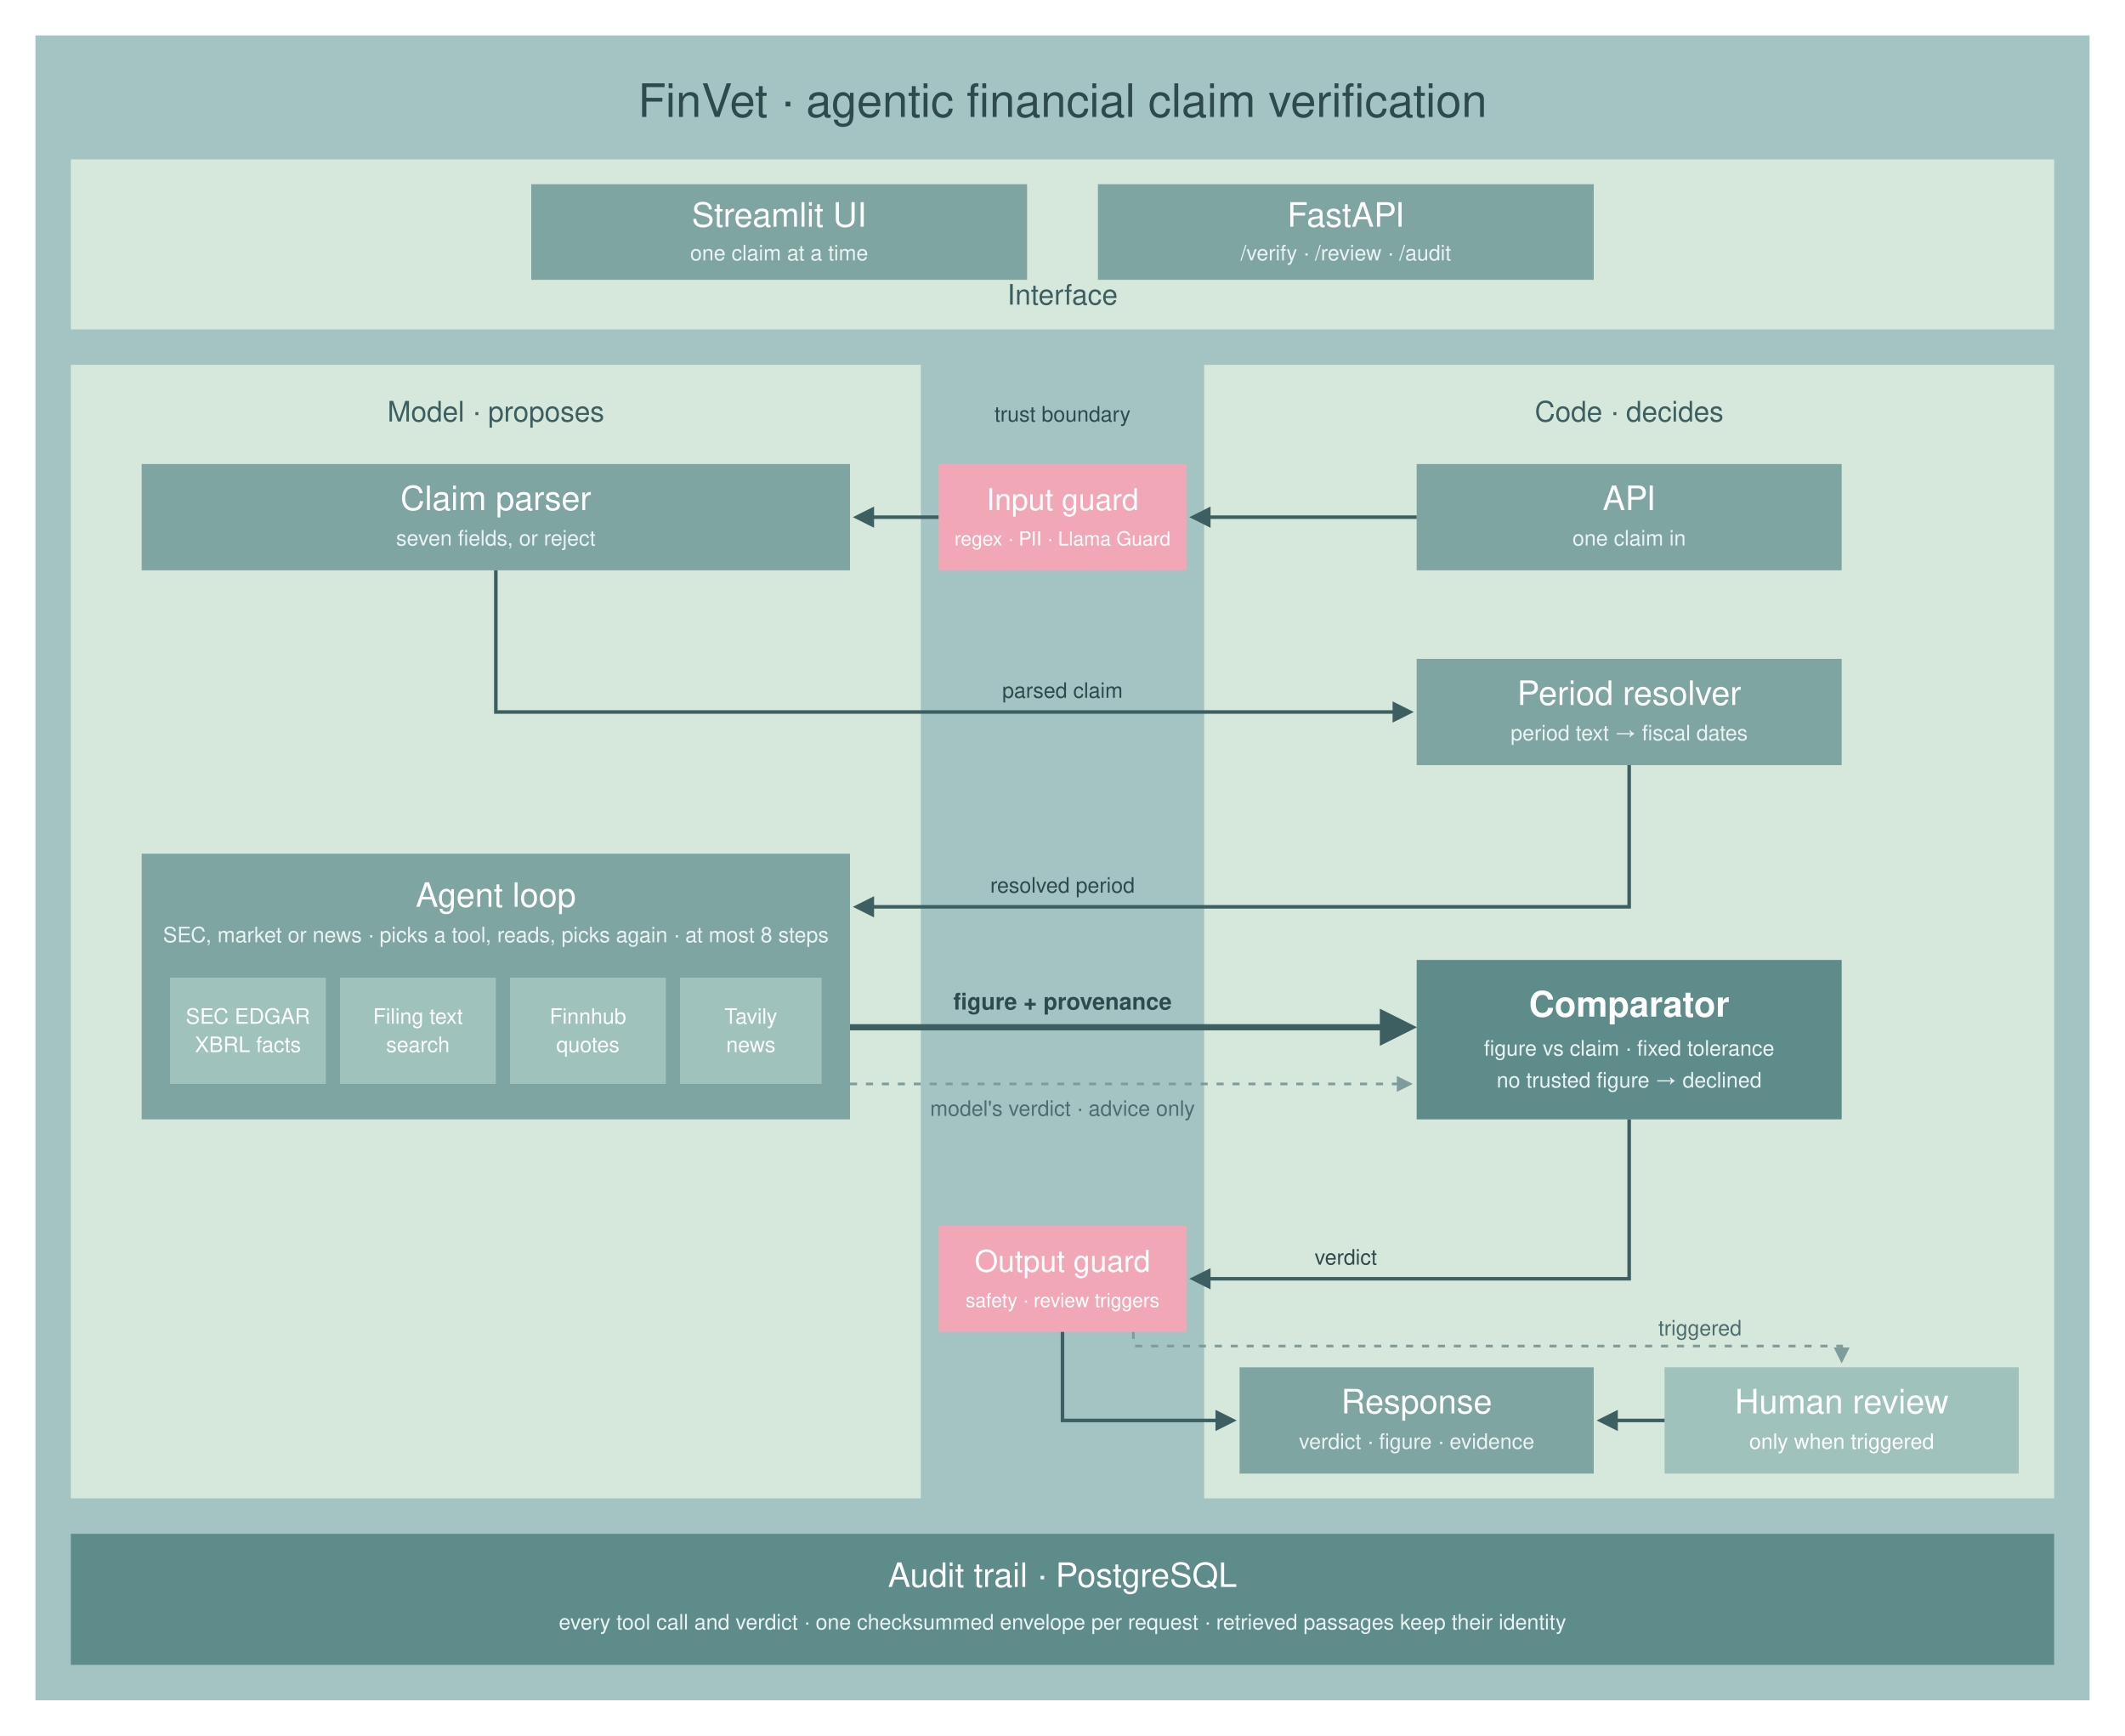
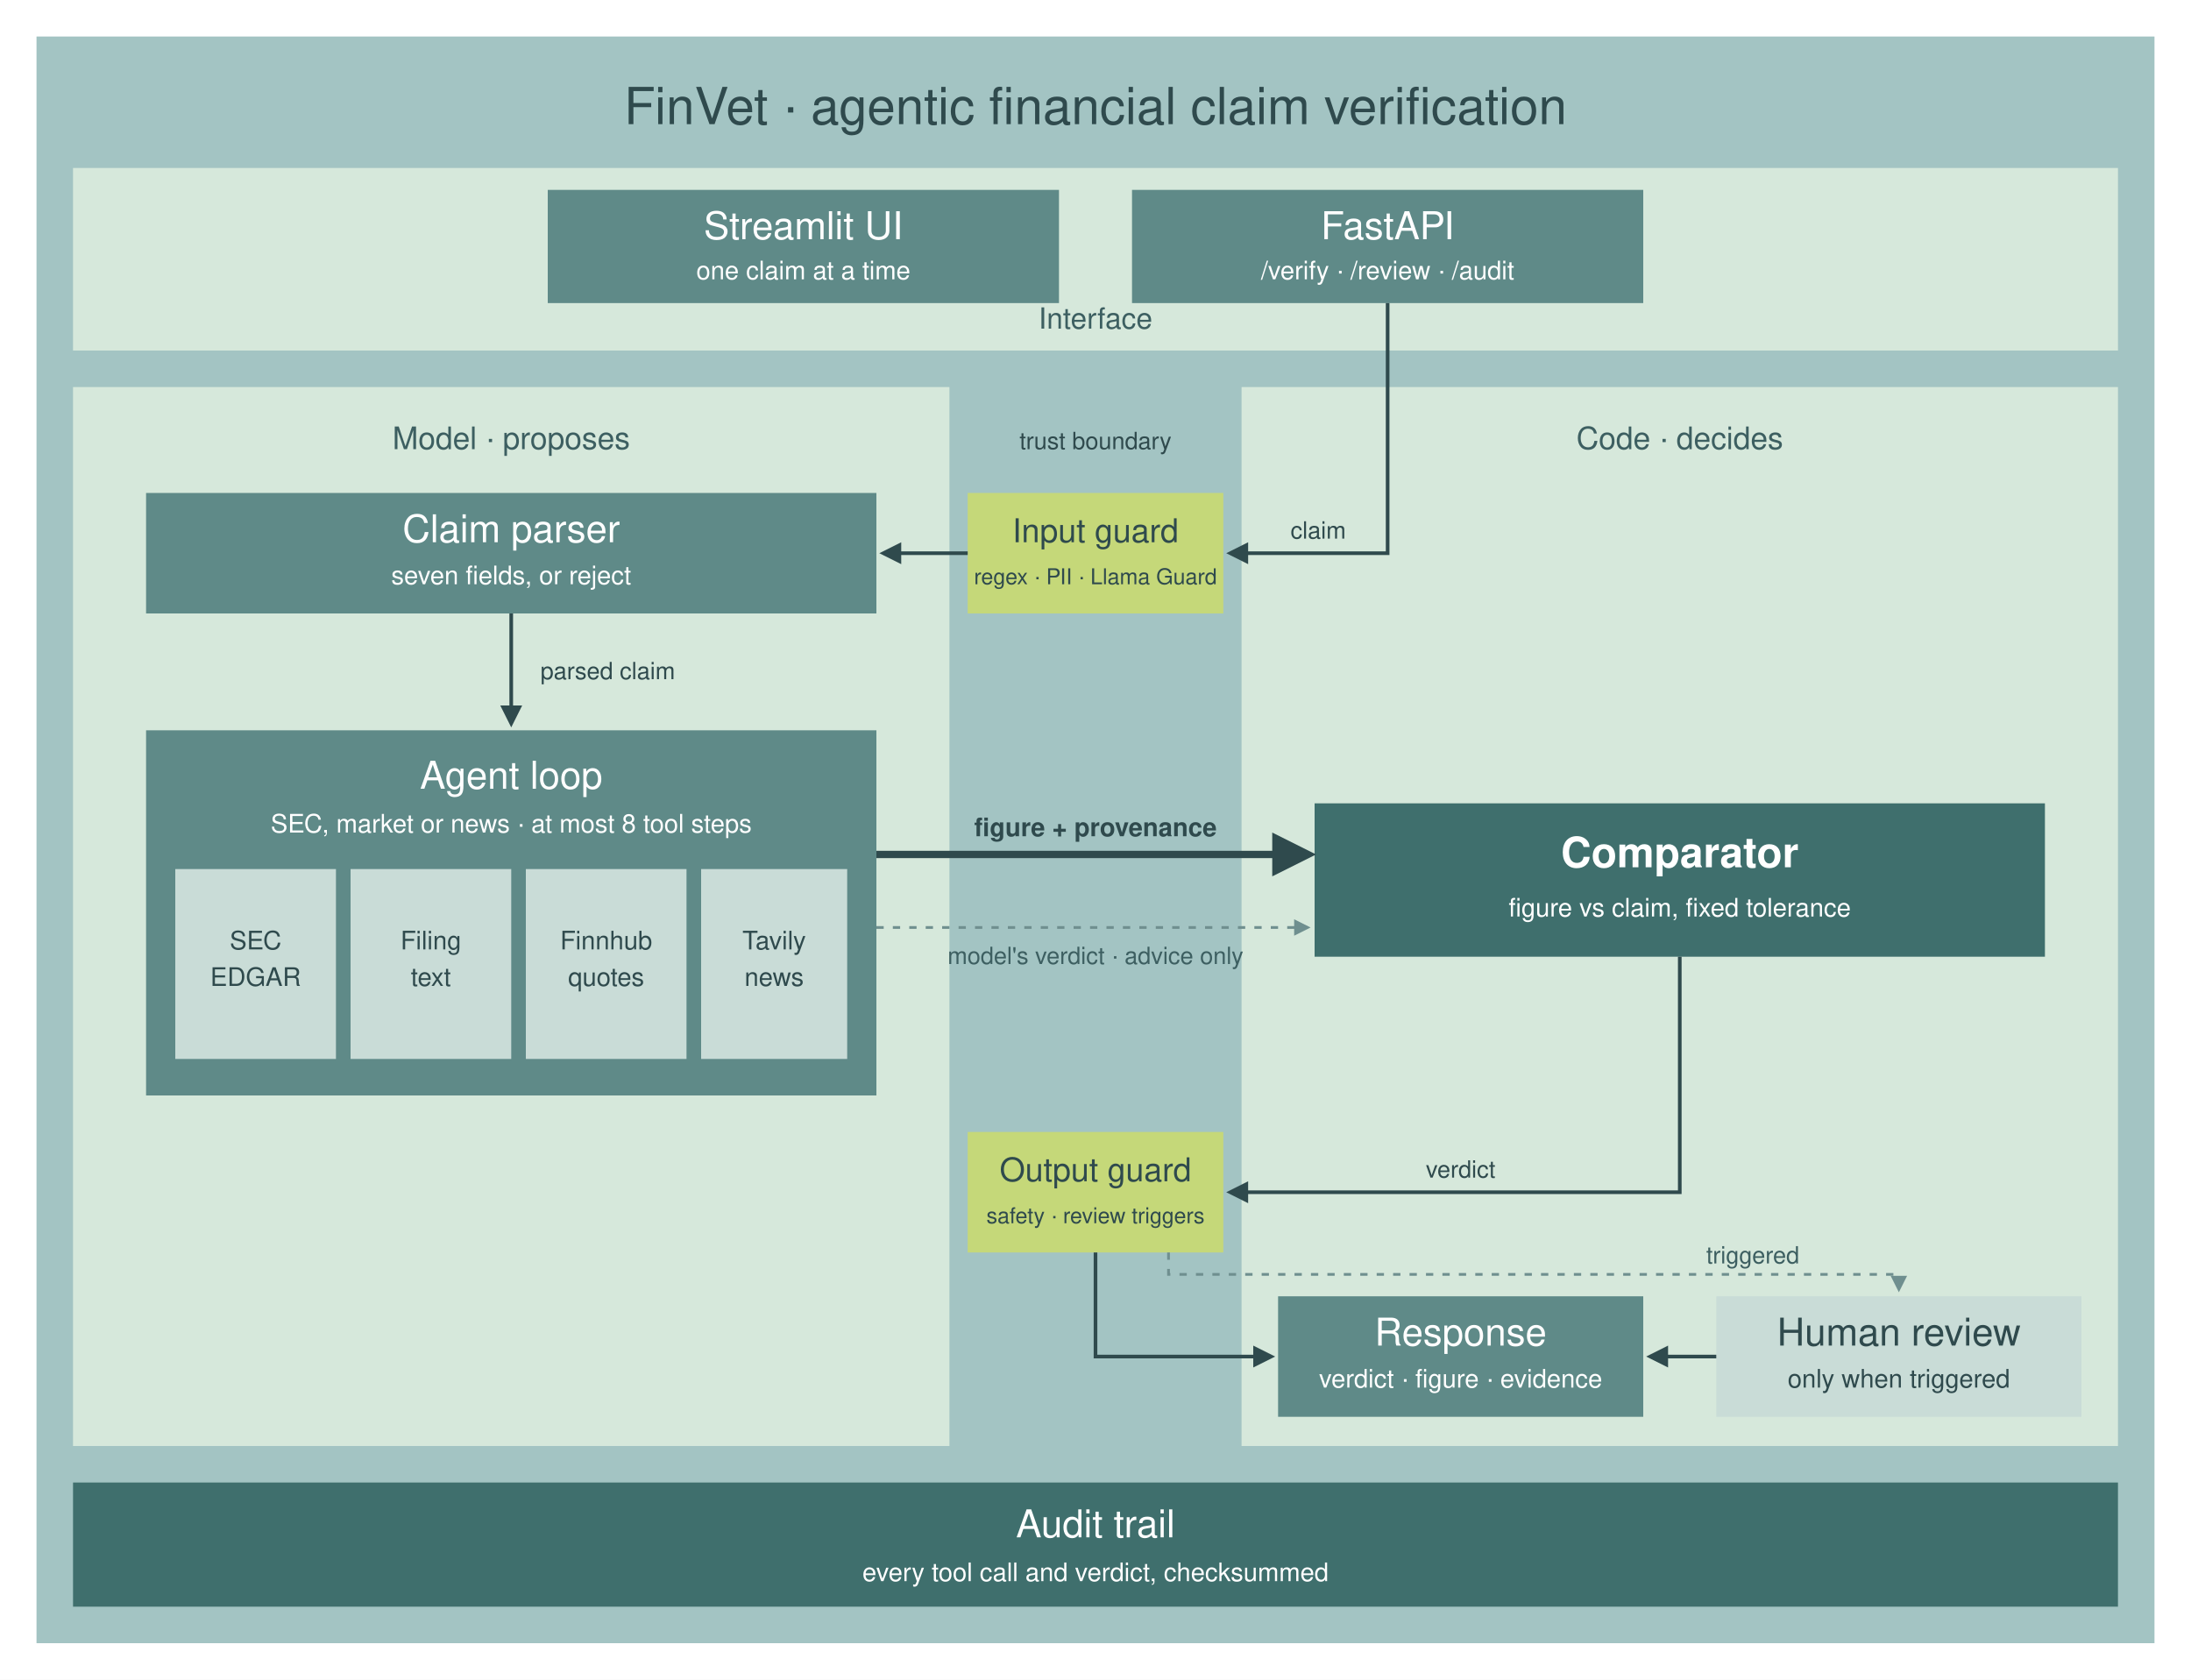
- <svg xmlns="http://www.w3.org/2000/svg" viewBox="0 0 1200 980" role="img" aria-label="FinVet system overview. Two panels, the model that proposes and the code that decides, with the guards in the gap between them. A claim enters through the API and the input guard, the model parses it, code resolves the period, the model runs the agent loop over its sources, code computes the verdict from the retrieved figure, the output guard checks it, a human is consulted only when triggered, and the audit trail at the base records every step." font-family="Helvetica Neue, Helvetica, Arial, sans-serif">
+ <svg xmlns="http://www.w3.org/2000/svg" viewBox="0 0 1200 920" role="img" aria-label="FinVet system overview. The model panel holds the claim parser and the agent loop with its four sources; the code panel holds the comparator, the response and the human review; the input and output guards sit in the gap between them; the interface is the band at the top and the audit trail the base." font-family="Helvetica Neue, Helvetica, Arial, sans-serif">
  <defs>
    <marker id="t" viewBox="0 0 10 10" refX="8" refY="5" markerWidth="6" markerHeight="6" orient="auto-start-reverse">
-       <path d="M0,0 L10,5 L0,10 z" fill="#3d5f61" />
+       <path d="M0,0 L10,5 L0,10 z" fill="#2f4a4d" />
    </marker>
    <marker id="w" viewBox="0 0 10 10" refX="8" refY="5" markerWidth="6" markerHeight="6" orient="auto-start-reverse">
-       <path d="M0,0 L10,5 L0,10 z" fill="#7f9c9c" />
+       <path d="M0,0 L10,5 L0,10 z" fill="#6f8f8f" />
    </marker>
  </defs>
-   <rect width="1200" height="980" fill="#ffffff" />
-   <rect x="20" y="20" width="1160" height="940" fill="#a3c4c3" />
-   <text x="600" y="66" text-anchor="middle" font-size="26" fill="#2f4a4d">FinVet · agentic financial claim verification</text>
-   <rect x="40" y="90" width="1120" height="96" fill="#d6e8db" />
-   <text x="600" y="172" text-anchor="middle" font-size="16" fill="#3d5f61">Interface</text>
-   <rect x="300" y="104" width="280" height="54" fill="#7fa5a3" />
-   <text x="440" y="128" text-anchor="middle" font-size="19" fill="#ffffff">Streamlit UI</text>
-   <text x="440" y="147" text-anchor="middle" font-size="12" fill="#eaf3f1">one claim at a time</text>
-   <rect x="620" y="104" width="280" height="54" fill="#7fa5a3" />
-   <text x="760" y="128" text-anchor="middle" font-size="19" fill="#ffffff">FastAPI</text>
-   <text x="760" y="147" text-anchor="middle" font-size="12" fill="#eaf3f1">/verify · /review · /audit</text>
-   <rect x="40" y="206" width="480" height="640" fill="#d6e8db" />
-   <text x="280" y="238" text-anchor="middle" font-size="16" fill="#3d5f61">Model · proposes</text>
-   <rect x="680" y="206" width="480" height="640" fill="#d6e8db" />
-   <text x="920" y="238" text-anchor="middle" font-size="16" fill="#3d5f61">Code · decides</text>
-   <text x="600" y="238" text-anchor="middle" font-size="12" fill="#2f4a4d">trust boundary</text>
-   <rect x="800" y="262" width="240" height="60" fill="#7fa5a3" />
-   <text x="920" y="288" text-anchor="middle" font-size="19" fill="#ffffff">API</text>
-   <text x="920" y="308" text-anchor="middle" font-size="12" fill="#eaf3f1">one claim in</text>
-   <rect x="530" y="262" width="140" height="60" fill="#f2a7b6" />
-   <text x="600" y="288" text-anchor="middle" font-size="17" fill="#ffffff">Input guard</text>
-   <text x="600" y="308" text-anchor="middle" font-size="11" fill="#ffffff">regex · PII · Llama Guard</text>
-   <rect x="80" y="262" width="400" height="60" fill="#7fa5a3" />
-   <text x="280" y="288" text-anchor="middle" font-size="19" fill="#ffffff">Claim parser</text>
-   <text x="280" y="308" text-anchor="middle" font-size="12" fill="#eaf3f1">seven fields, or reject</text>
-   <path d="M800,292 H674" stroke="#3d5f61" stroke-width="2" fill="none" marker-end="url(#t)" />
-   <path d="M530,292 H484" stroke="#3d5f61" stroke-width="2" fill="none" marker-end="url(#t)" />
-   <rect x="800" y="372" width="240" height="60" fill="#7fa5a3" />
-   <text x="920" y="398" text-anchor="middle" font-size="19" fill="#ffffff">Period resolver</text>
-   <text x="920" y="418" text-anchor="middle" font-size="12" fill="#eaf3f1">period text → fiscal dates</text>
-   <path d="M280,322 V402 H796" stroke="#3d5f61" stroke-width="2" fill="none" marker-end="url(#t)" />
-   <text x="600" y="394" text-anchor="middle" font-size="12" fill="#2f4a4d">parsed claim</text>
-   <rect x="80" y="482" width="400" height="150" fill="#7fa5a3" />
-   <text x="280" y="512" text-anchor="middle" font-size="19" fill="#ffffff">Agent loop</text>
-   <text x="280" y="532" text-anchor="middle" font-size="12" fill="#eaf3f1">SEC, market or news · picks a tool, reads, picks again · at most 8 steps</text>
-   <g fill="#9fc2bc">
-     <rect x="96" y="552" width="88" height="60" />
-     <rect x="192" y="552" width="88" height="60" />
-     <rect x="288" y="552" width="88" height="60" />
-     <rect x="384" y="552" width="80" height="60" />
+   <rect width="1200" height="920" fill="#ffffff" />
+   <rect x="20" y="20" width="1160" height="880" fill="#a3c4c3" />
+   <text x="600" y="68" text-anchor="middle" font-size="28" fill="#2f4a4d">FinVet · agentic financial claim verification</text>
+   <rect x="40" y="92" width="1120" height="100" fill="#d6e8db" />
+   <text x="600" y="180" text-anchor="middle" font-size="16" fill="#3d5f61">Interface</text>
+   <rect x="300" y="104" width="280" height="62" fill="#5f8a88" />
+   <text x="440" y="131" text-anchor="middle" font-size="21" fill="#ffffff">Streamlit UI</text>
+   <text x="440" y="153" text-anchor="middle" font-size="14" fill="#ffffff">one claim at a time</text>
+   <rect x="620" y="104" width="280" height="62" fill="#5f8a88" />
+   <text x="760" y="131" text-anchor="middle" font-size="21" fill="#ffffff">FastAPI</text>
+   <text x="760" y="153" text-anchor="middle" font-size="14" fill="#ffffff">/verify · /review · /audit</text>
+   <rect x="40" y="212" width="480" height="580" fill="#d6e8db" />
+   <text x="280" y="246" text-anchor="middle" font-size="17" fill="#3d5f61">Model · proposes</text>
+   <rect x="680" y="212" width="480" height="580" fill="#d6e8db" />
+   <text x="920" y="246" text-anchor="middle" font-size="17" fill="#3d5f61">Code · decides</text>
+   <text x="600" y="246" text-anchor="middle" font-size="13" fill="#2f4a4d">trust boundary</text>
+   <rect x="530" y="270" width="140" height="66" fill="#c5d879" />
+   <text x="600" y="297" text-anchor="middle" font-size="18" fill="#2f4a4d">Input guard</text>
+   <text x="600" y="320" text-anchor="middle" font-size="12" fill="#2f4a4d">regex · PII · Llama Guard</text>
+   <path d="M760,166 V303 H674" stroke="#2f4a4d" stroke-width="2" fill="none" marker-end="url(#t)" />
+   <text x="722" y="295" text-anchor="middle" font-size="13" fill="#2f4a4d">claim</text>
+   <rect x="80" y="270" width="400" height="66" fill="#5f8a88" />
+   <text x="280" y="297" text-anchor="middle" font-size="21" fill="#ffffff">Claim parser</text>
+   <text x="280" y="320" text-anchor="middle" font-size="14" fill="#ffffff">seven fields, or reject</text>
+   <path d="M530,303 H484" stroke="#2f4a4d" stroke-width="2" fill="none" marker-end="url(#t)" />
+   <rect x="80" y="400" width="400" height="200" fill="#5f8a88" />
+   <text x="280" y="432" text-anchor="middle" font-size="21" fill="#ffffff">Agent loop</text>
+   <text x="280" y="456" text-anchor="middle" font-size="14" fill="#ffffff">SEC, market or news · at most 8 tool steps</text>
+   <g fill="#c9dcd7">
+     <rect x="96" y="476" width="88" height="104" />
+     <rect x="192" y="476" width="88" height="104" />
+     <rect x="288" y="476" width="88" height="104" />
+     <rect x="384" y="476" width="80" height="104" />
  </g>
-   <g font-size="12" fill="#ffffff" text-anchor="middle">
-     <text x="140" y="578">SEC EDGAR</text>
-     <text x="140" y="594">XBRL facts</text>
-     <text x="236" y="578">Filing text</text>
-     <text x="236" y="594">search</text>
-     <text x="332" y="578">Finnhub</text>
-     <text x="332" y="594">quotes</text>
-     <text x="424" y="578">Tavily</text>
-     <text x="424" y="594">news</text>
+   <g font-size="14" fill="#2f4a4d" text-anchor="middle">
+     <text x="140" y="520">SEC</text>
+     <text x="140" y="540">EDGAR</text>
+     <text x="236" y="520">Filing</text>
+     <text x="236" y="540">text</text>
+     <text x="332" y="520">Finnhub</text>
+     <text x="332" y="540">quotes</text>
+     <text x="424" y="520">Tavily</text>
+     <text x="424" y="540">news</text>
  </g>
-   <path d="M920,432 V512 H484" stroke="#3d5f61" stroke-width="2" fill="none" marker-end="url(#t)" />
-   <text x="600" y="504" text-anchor="middle" font-size="12" fill="#2f4a4d">resolved period</text>
-   <rect x="800" y="542" width="240" height="90" fill="#5e8c8a" />
-   <text x="920" y="574" text-anchor="middle" font-size="20" font-weight="bold" fill="#ffffff">Comparator</text>
-   <text x="920" y="596" text-anchor="middle" font-size="12" fill="#eaf3f1">figure vs claim · fixed tolerance</text>
-   <text x="920" y="614" text-anchor="middle" font-size="12" fill="#eaf3f1">no trusted figure → declined</text>
-   <path d="M480,580 H796" stroke="#3d5f61" stroke-width="3.5" fill="none" marker-end="url(#t)" />
-   <text x="600" y="570" text-anchor="middle" font-size="13" font-weight="bold" fill="#2f4a4d">figure + provenance</text>
-   <path d="M480,612 H796" stroke="#7f9c9c" stroke-width="1.5" stroke-dasharray="4 5" fill="none" marker-end="url(#w)" />
-   <text x="600" y="630" text-anchor="middle" font-size="12" fill="#4f6d6f">model's verdict · advice only</text>
-   <rect x="530" y="692" width="140" height="60" fill="#f2a7b6" />
-   <text x="600" y="718" text-anchor="middle" font-size="17" fill="#ffffff">Output guard</text>
-   <text x="600" y="738" text-anchor="middle" font-size="11" fill="#ffffff">safety · review triggers</text>
-   <path d="M920,632 V722 H674" stroke="#3d5f61" stroke-width="2" fill="none" marker-end="url(#t)" />
-   <text x="760" y="714" text-anchor="middle" font-size="12" fill="#2f4a4d">verdict</text>
-   <rect x="700" y="772" width="200" height="60" fill="#7fa5a3" />
-   <text x="800" y="798" text-anchor="middle" font-size="19" fill="#ffffff">Response</text>
-   <text x="800" y="818" text-anchor="middle" font-size="12" fill="#eaf3f1">verdict · figure · evidence</text>
-   <rect x="940" y="772" width="200" height="60" fill="#9fc2bc" />
-   <text x="1040" y="798" text-anchor="middle" font-size="19" fill="#ffffff">Human review</text>
-   <text x="1040" y="818" text-anchor="middle" font-size="12" fill="#ffffff">only when triggered</text>
-   <path d="M600,752 V802 H696" stroke="#3d5f61" stroke-width="2" fill="none" marker-end="url(#t)" />
-   <path d="M640,752 V760 H1040 V768" stroke="#7f9c9c" stroke-width="1.5" stroke-dasharray="4 5" fill="none" marker-end="url(#w)" />
-   <text x="960" y="754" text-anchor="middle" font-size="12" fill="#4f6d6f">triggered</text>
-   <path d="M940,802 H904" stroke="#3d5f61" stroke-width="2" fill="none" marker-end="url(#t)" />
-   <rect x="40" y="866" width="1120" height="74" fill="#5e8c8a" />
-   <text x="600" y="896" text-anchor="middle" font-size="19" fill="#ffffff">Audit trail · PostgreSQL</text>
-   <text x="600" y="920" text-anchor="middle" font-size="12" fill="#eaf3f1">every tool call and verdict · one checksummed envelope per request · retrieved passages keep their identity</text>
+   <path d="M280,336 V396" stroke="#2f4a4d" stroke-width="2" fill="none" marker-end="url(#t)" />
+   <text x="296" y="372" text-anchor="start" font-size="13" fill="#2f4a4d">parsed claim</text>
+   <rect x="720" y="440" width="400" height="84" fill="#3f6f6d" />
+   <text x="920" y="475" text-anchor="middle" font-size="23" font-weight="bold" fill="#ffffff">Comparator</text>
+   <text x="920" y="502" text-anchor="middle" font-size="14" fill="#ffffff">figure vs claim, fixed tolerance</text>
+   <path d="M480,468 H716" stroke="#2f4a4d" stroke-width="4" fill="none" marker-end="url(#t)" />
+   <text x="600" y="458" text-anchor="middle" font-size="14" font-weight="bold" fill="#2f4a4d">figure + provenance</text>
+   <path d="M480,508 H716" stroke="#6f8f8f" stroke-width="1.5" stroke-dasharray="4 5" fill="none" marker-end="url(#w)" />
+   <text x="600" y="528" text-anchor="middle" font-size="13" fill="#3d5f61">model's verdict · advice only</text>
+   <rect x="530" y="620" width="140" height="66" fill="#c5d879" />
+   <text x="600" y="647" text-anchor="middle" font-size="18" fill="#2f4a4d">Output guard</text>
+   <text x="600" y="670" text-anchor="middle" font-size="12" fill="#2f4a4d">safety · review triggers</text>
+   <path d="M920,524 V653 H674" stroke="#2f4a4d" stroke-width="2" fill="none" marker-end="url(#t)" />
+   <text x="800" y="645" text-anchor="middle" font-size="13" fill="#2f4a4d">verdict</text>
+   <rect x="700" y="710" width="200" height="66" fill="#5f8a88" />
+   <text x="800" y="737" text-anchor="middle" font-size="21" fill="#ffffff">Response</text>
+   <text x="800" y="760" text-anchor="middle" font-size="14" fill="#ffffff">verdict · figure · evidence</text>
+   <rect x="940" y="710" width="200" height="66" fill="#c9dcd7" />
+   <text x="1040" y="737" text-anchor="middle" font-size="21" fill="#2f4a4d">Human review</text>
+   <text x="1040" y="760" text-anchor="middle" font-size="14" fill="#2f4a4d">only when triggered</text>
+   <path d="M600,686 V743 H696" stroke="#2f4a4d" stroke-width="2" fill="none" marker-end="url(#t)" />
+   <path d="M640,686 V698 H1040 V706" stroke="#6f8f8f" stroke-width="1.5" stroke-dasharray="4 5" fill="none" marker-end="url(#w)" />
+   <text x="960" y="692" text-anchor="middle" font-size="13" fill="#3d5f61">triggered</text>
+   <path d="M940,743 H904" stroke="#2f4a4d" stroke-width="2" fill="none" marker-end="url(#t)" />
+   <rect x="40" y="812" width="1120" height="68" fill="#3f6f6d" />
+   <text x="600" y="842" text-anchor="middle" font-size="21" fill="#ffffff">Audit trail</text>
+   <text x="600" y="866" text-anchor="middle" font-size="14" fill="#ffffff">every tool call and verdict, checksummed</text>
</svg>
